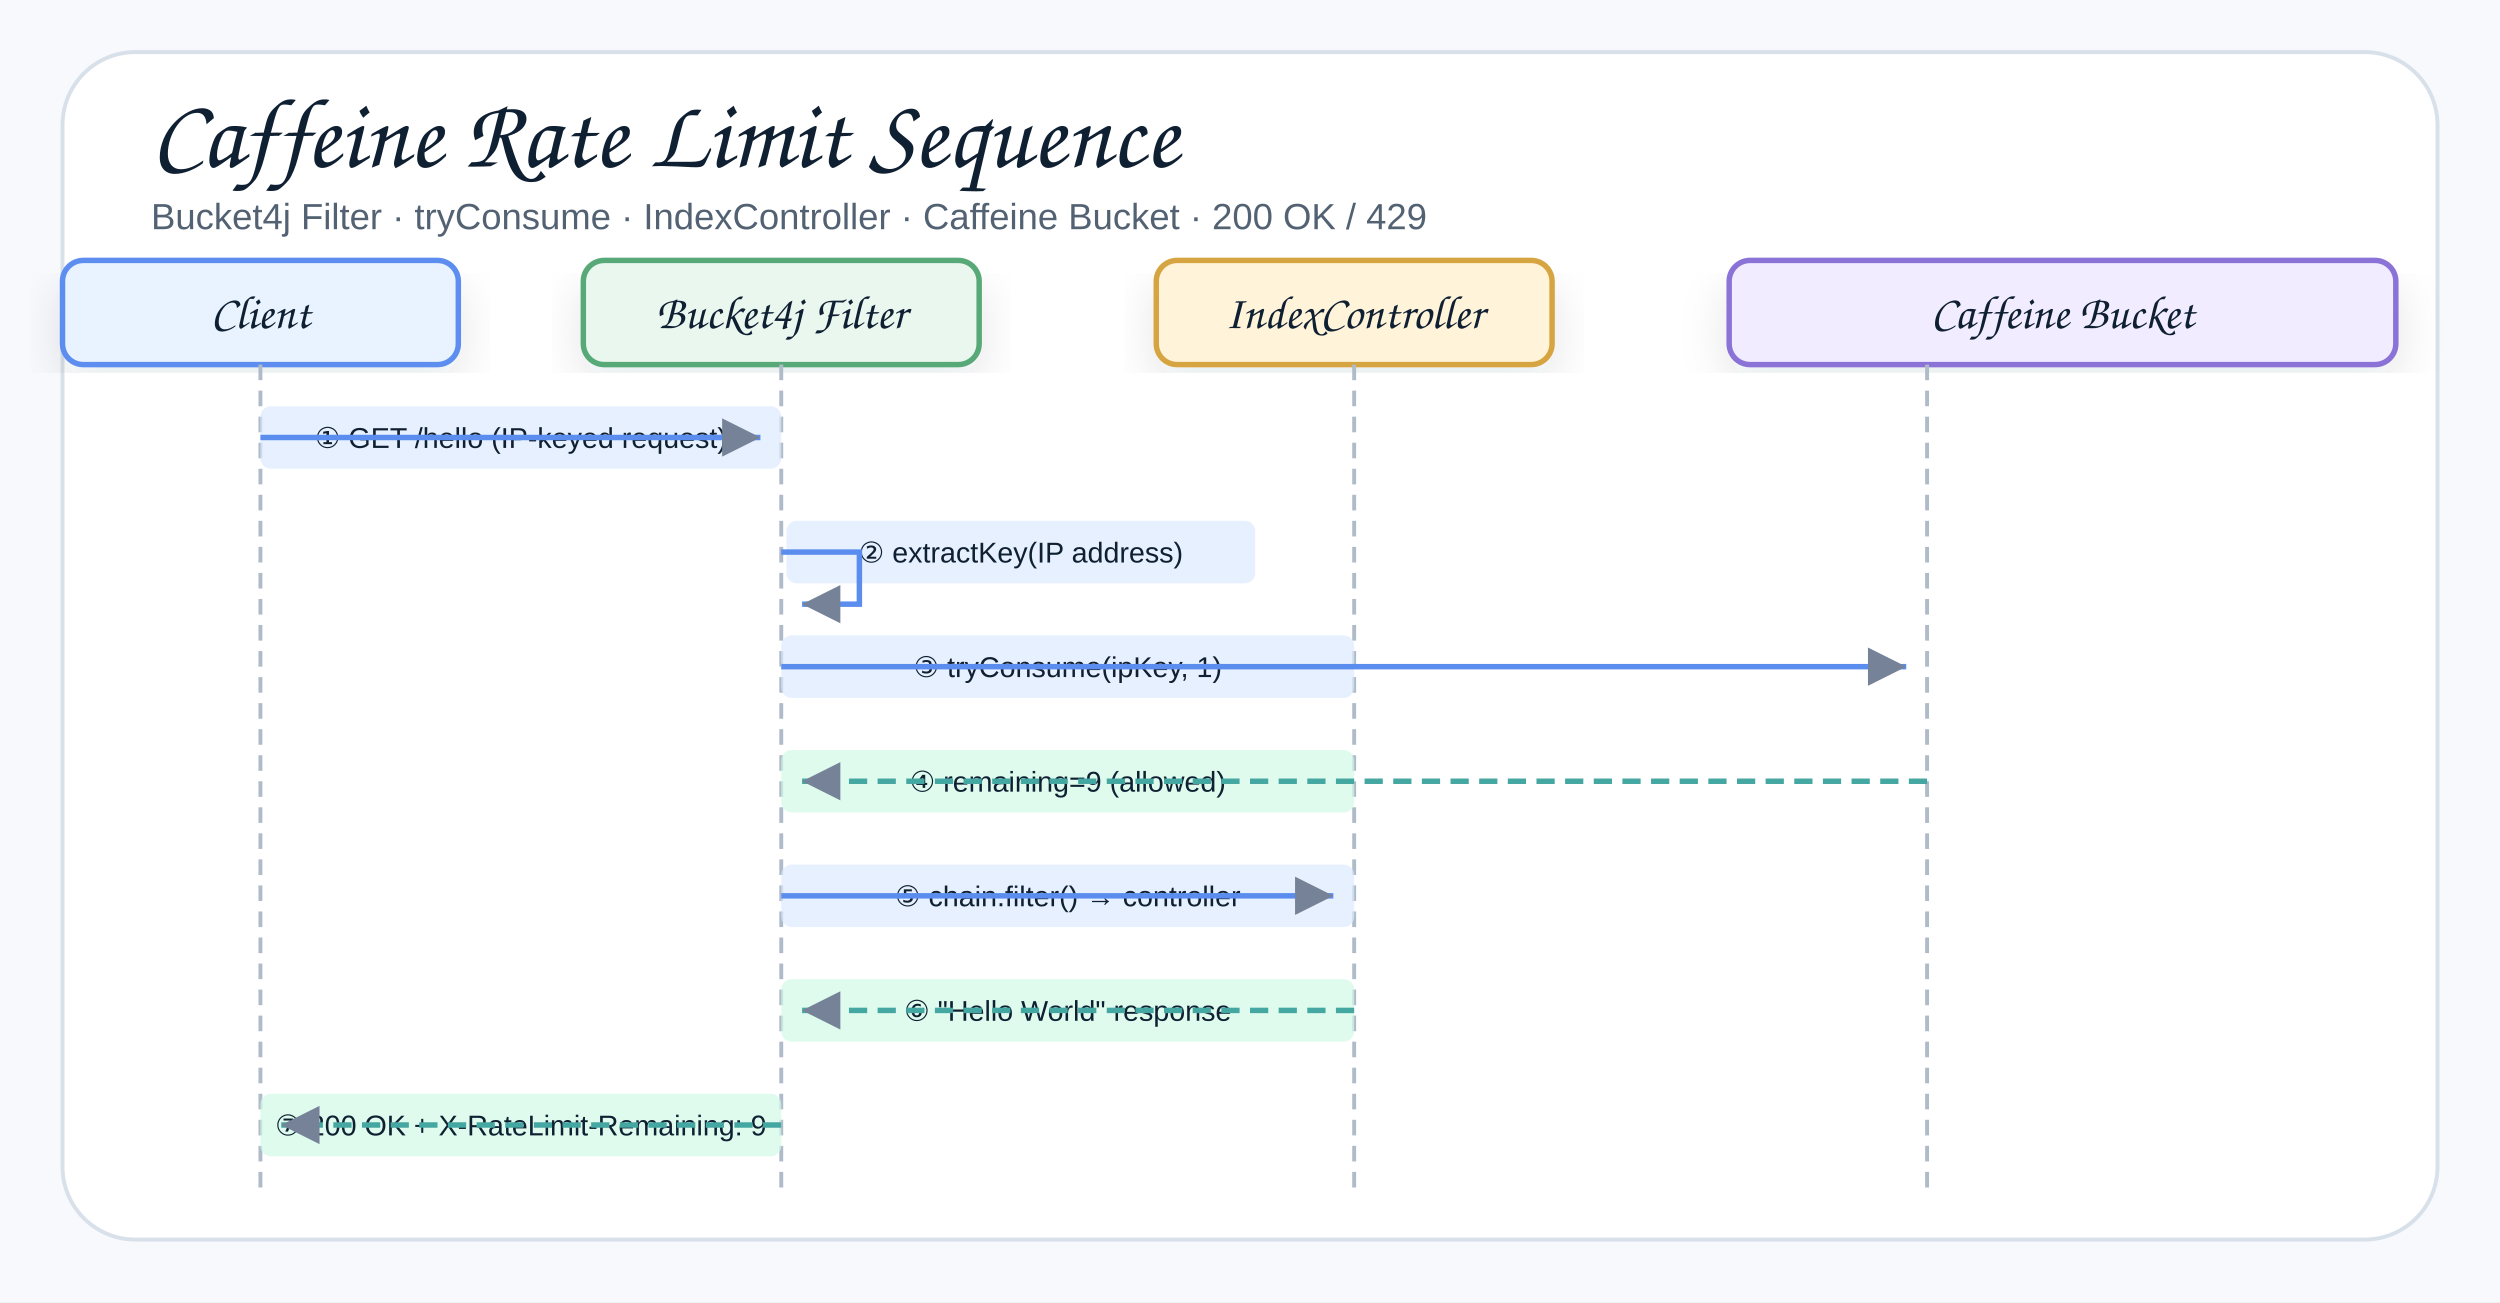
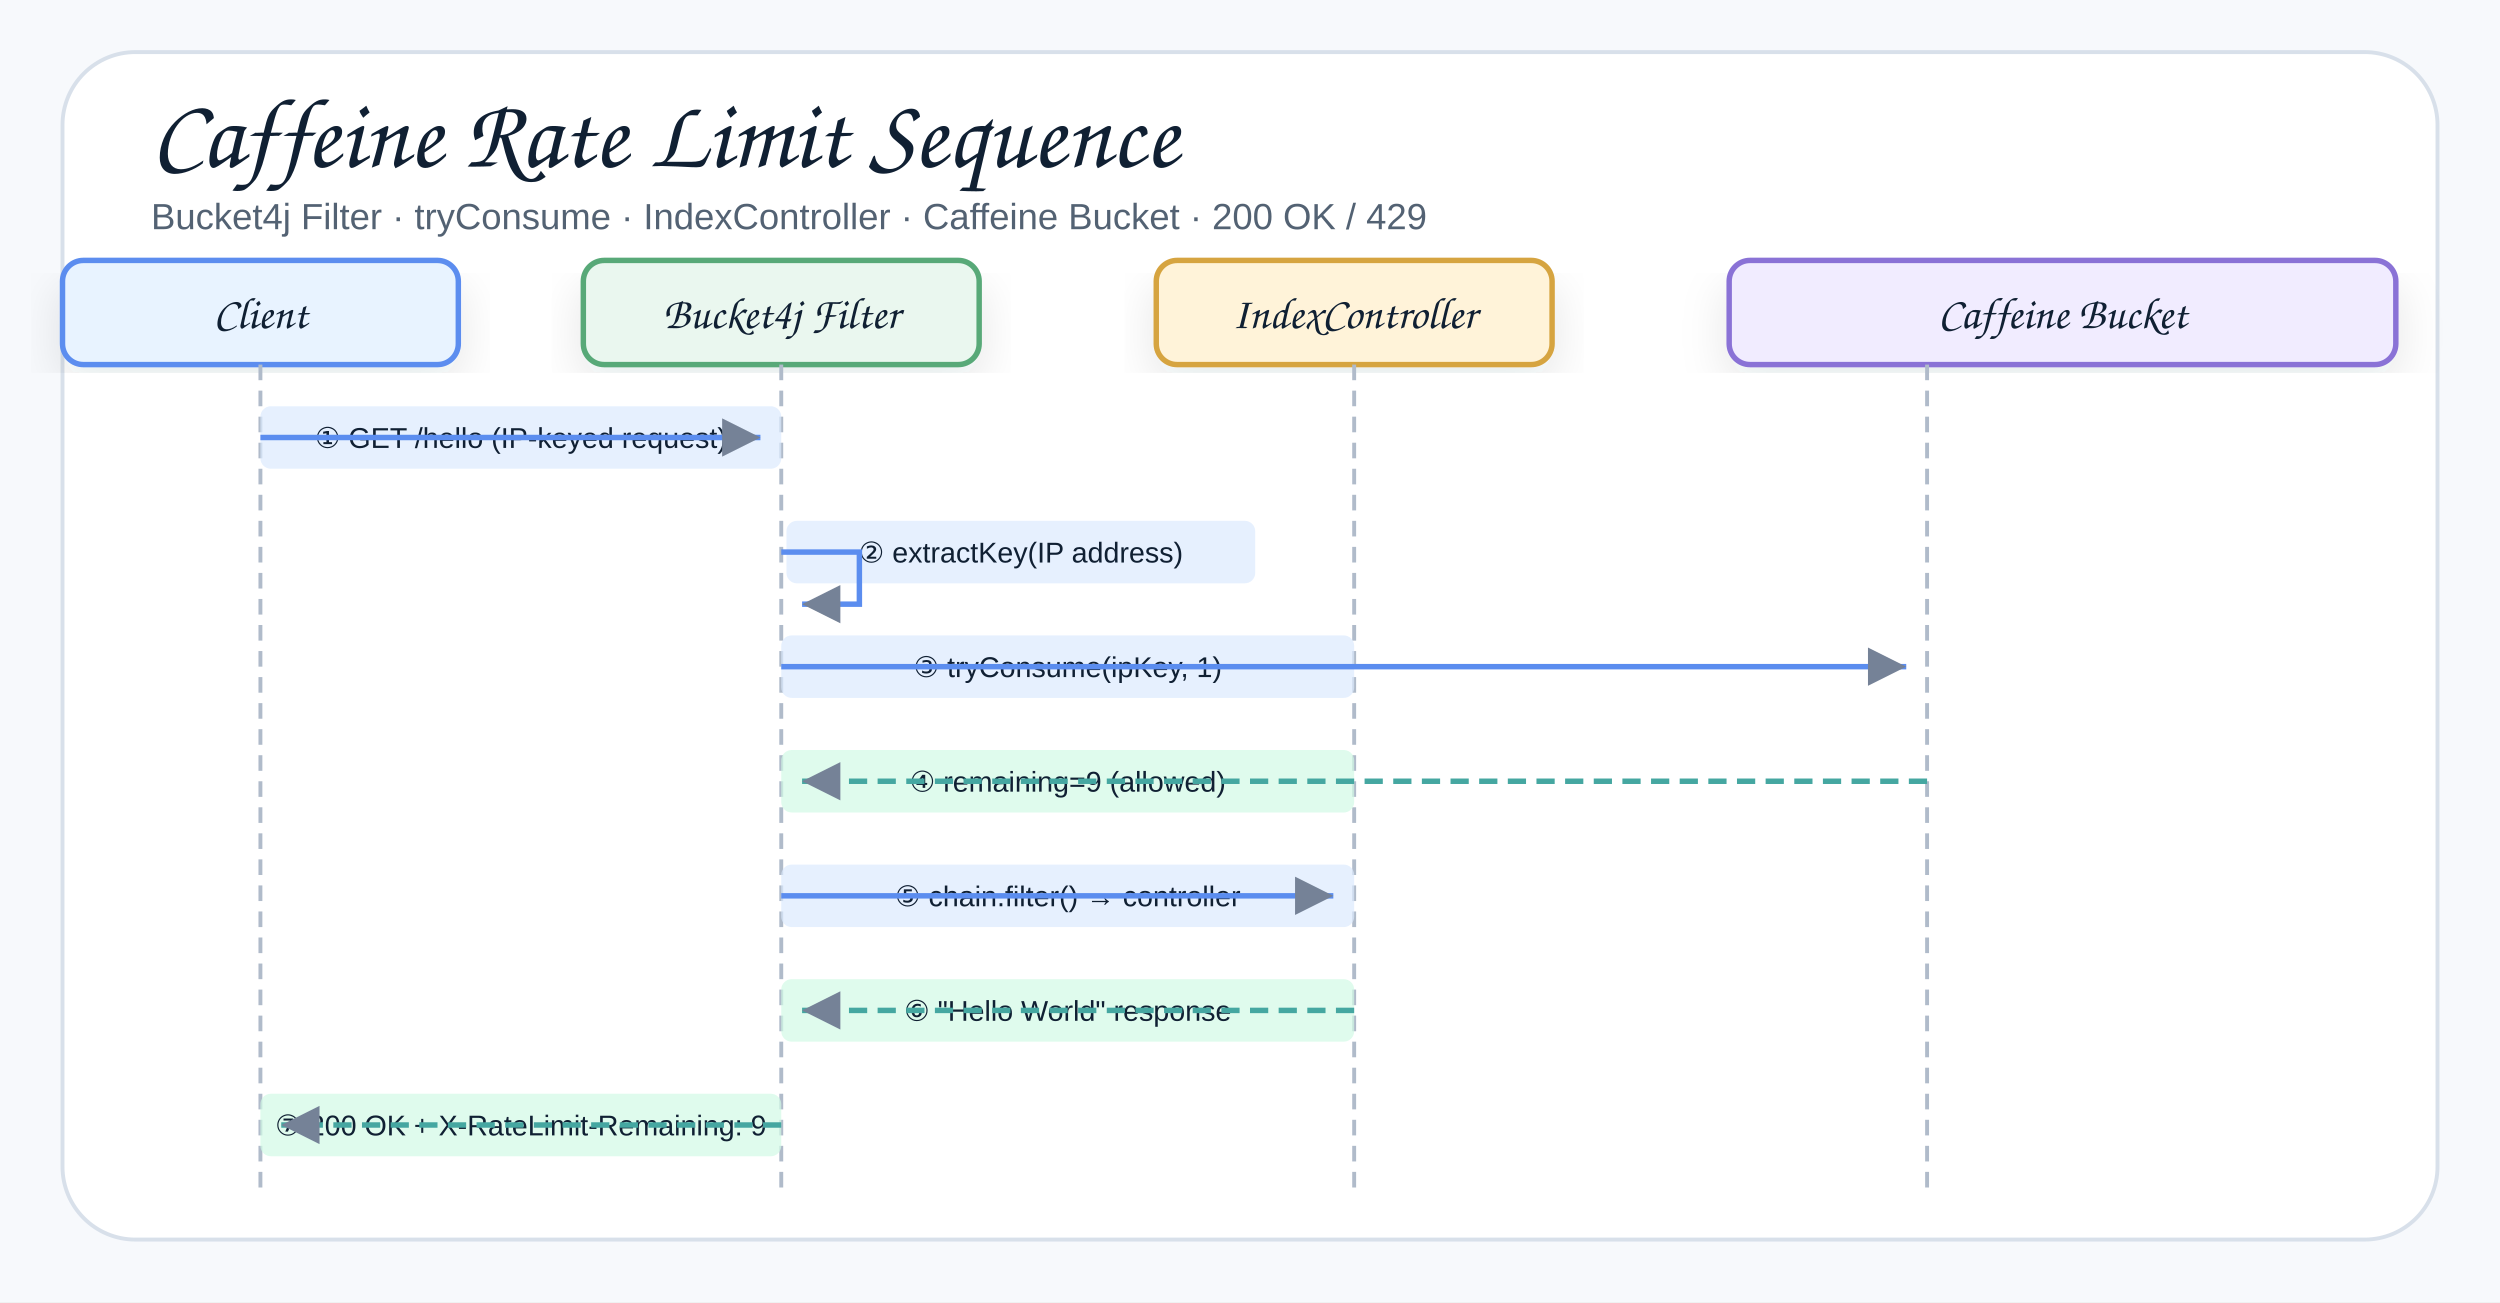
<svg xmlns="http://www.w3.org/2000/svg" width="960" height="500" viewBox="0 0 960 500" role="img" aria-label="Bucket4j Caffeine Web Rate Limit Sequence">
  <defs>
    <filter id="shadow" x="-8%" y="-8%" width="116%" height="116%">
      <feDropShadow dx="0" dy="8" stdDeviation="9" flood-color="#1f2937" flood-opacity="0.10" />
    </filter>
    <marker id="arrow" markerWidth="9" markerHeight="9" refX="8" refY="4.5" orient="auto" markerUnits="strokeWidth">
      <path d="M1,1 L8,4.5 L1,8 Z" fill="#758297" />
    </marker>
    <style>
    .canvas{fill:#f7f9fc}.frame{fill:#fff;stroke:#d8e0ea;stroke-width:1.5}
    .title{font-family:"Architects Daughter","Comic Sans MS","Comic Sans",cursive;font-size:38px;font-weight:400;fill:#102033}
    .subtitle{font-family:"Comic Sans MS","Comic Sans","Comic Neue",Arial,sans-serif;font-size:14px;font-weight:400;fill:#536273}
    .smallLabel{font-family:"Architects Daughter","Comic Sans MS","Comic Sans",cursive;font-size:18px;font-weight:400;fill:#102033}
    .mono{font-family:"Comic Sans MS","Comic Sans","Comic Neue",Arial,sans-serif;font-size:11px;font-weight:400;fill:#102033}
    .small{font-family:"Comic Sans MS","Comic Sans","Comic Neue",Arial,sans-serif;font-size:11px;font-weight:400;fill:#536273}
    .card{stroke-width:2.1;filter:url(#shadow)}
    .lifeline{stroke:#b0bbca;stroke-width:1.5;stroke-dasharray:6 4;fill:none}
    .reqArrow{stroke:#5B8DEF;stroke-width:2.1;fill:none;marker-end:url(#arrow)}
    .rspArrow{stroke:#45A7A1;stroke-width:2.1;stroke-dasharray:7 4;fill:none;marker-end:url(#arrow)}
  </style>
  </defs>
  <rect class="canvas" width="960" height="500" />
  <rect class="frame" x="24" y="20" width="912" height="456" rx="28" />
  <text class="title" x="58" y="64">Caffeine Rate Limit Sequence</text>
  <text class="subtitle" x="58" y="88">Bucket4j Filter · tryConsume · IndexController · Caffeine Bucket · 200 OK / 429</text>
  <g transform="translate(24,100)">
    <rect class="card" x="0" y="0" width="152" height="40" rx="8" fill="#E8F3FF" stroke="#5B8DEF" />
-     <text class="smallLabel" x="76" y="26" text-anchor="middle">Client</text>
+     <text class="smallLabel" style="font-size:17px" x="76" y="26" text-anchor="middle">Client</text>
  </g>
  <g transform="translate(224,100)">
    <rect class="card" x="0" y="0" width="152" height="40" rx="8" fill="#EAF7EF" stroke="#58A978" />
-     <text class="smallLabel" x="76" y="26" text-anchor="middle">Bucket4j Filter</text>
+     <text class="smallLabel" style="font-size:17px" x="76" y="26" text-anchor="middle">Bucket4j Filter</text>
  </g>
  <g transform="translate(444,100)">
    <rect class="card" x="0" y="0" width="152" height="40" rx="8" fill="#FFF3D9" stroke="#D6A441" />
-     <text class="smallLabel" x="76" y="26" text-anchor="middle">IndexController</text>
+     <text class="smallLabel" style="font-size:17px" x="76" y="26" text-anchor="middle">IndexController</text>
  </g>
  <g transform="translate(664,100)">
    <rect class="card" x="0" y="0" width="256" height="40" rx="8" fill="#F1ECFF" stroke="#8A72D6" />
-     <text class="smallLabel" x="128" y="26" text-anchor="middle">Caffeine Bucket</text>
+     <text class="smallLabel" style="font-size:17px" x="128" y="26" text-anchor="middle">Caffeine Bucket</text>
  </g>
  <line class="lifeline" x1="100" y1="140" x2="100" y2="460" />
  <line class="lifeline" x1="300" y1="140" x2="300" y2="460" />
  <line class="lifeline" x1="520" y1="140" x2="520" y2="460" />
  <line class="lifeline" x1="740" y1="140" x2="740" y2="460" />
  <rect x="100" y="156" width="200" height="24" rx="4" fill="#dbeafe" opacity="0.7" />
  <text class="mono" x="200" y="172" text-anchor="middle">① GET /hello (IP-keyed request)</text>
  <path class="reqArrow" d="M100 168 L292 168" />
  <rect x="302" y="200" width="180" height="24" rx="4" fill="#dbeafe" opacity="0.7" />
  <text class="mono" x="392" y="216" text-anchor="middle">② extractKey(IP address)</text>
  <path class="reqArrow" d="M300 212 L330 212 L330 232 L308 232" />
  <rect x="300" y="244" width="220" height="24" rx="4" fill="#dbeafe" opacity="0.7" />
  <text class="mono" x="410" y="260" text-anchor="middle">③ tryConsume(ipKey, 1)</text>
  <path class="reqArrow" d="M300 256 L732 256" />
  <rect x="300" y="288" width="220" height="24" rx="4" fill="#d1fae5" opacity="0.7" />
  <text class="mono" x="410" y="304" text-anchor="middle">④ remaining=9 (allowed)</text>
  <path class="rspArrow" d="M740 300 L308 300" />
  <rect x="300" y="332" width="220" height="24" rx="4" fill="#dbeafe" opacity="0.7" />
  <text class="mono" x="410" y="348" text-anchor="middle">⑤ chain.filter() → controller</text>
  <path class="reqArrow" d="M300 344 L512 344" />
  <rect x="300" y="376" width="220" height="24" rx="4" fill="#d1fae5" opacity="0.7" />
  <text class="mono" x="410" y="392" text-anchor="middle">⑥ "Hello World" response</text>
  <path class="rspArrow" d="M520 388 L308 388" />
  <rect x="100" y="420" width="200" height="24" rx="4" fill="#d1fae5" opacity="0.7" />
  <text class="mono" x="200" y="436" text-anchor="middle">⑦ 200 OK + X-RateLimit-Remaining: 9</text>
  <path class="rspArrow" d="M300 432 L108 432" />
</svg>
